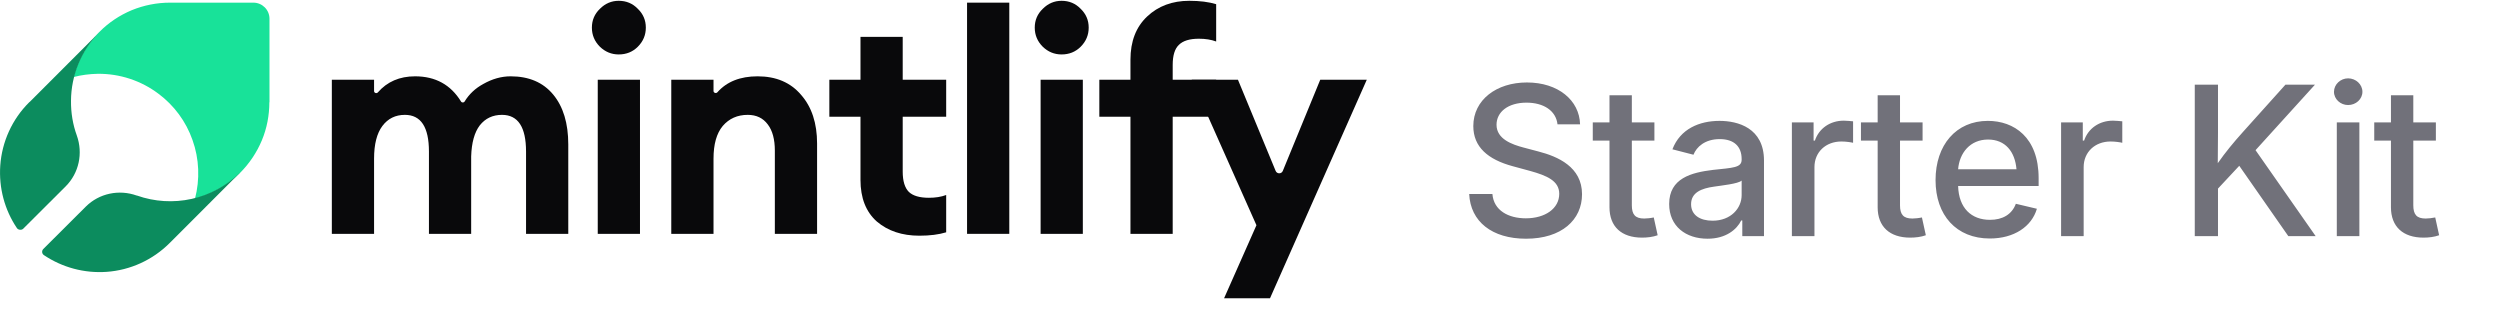
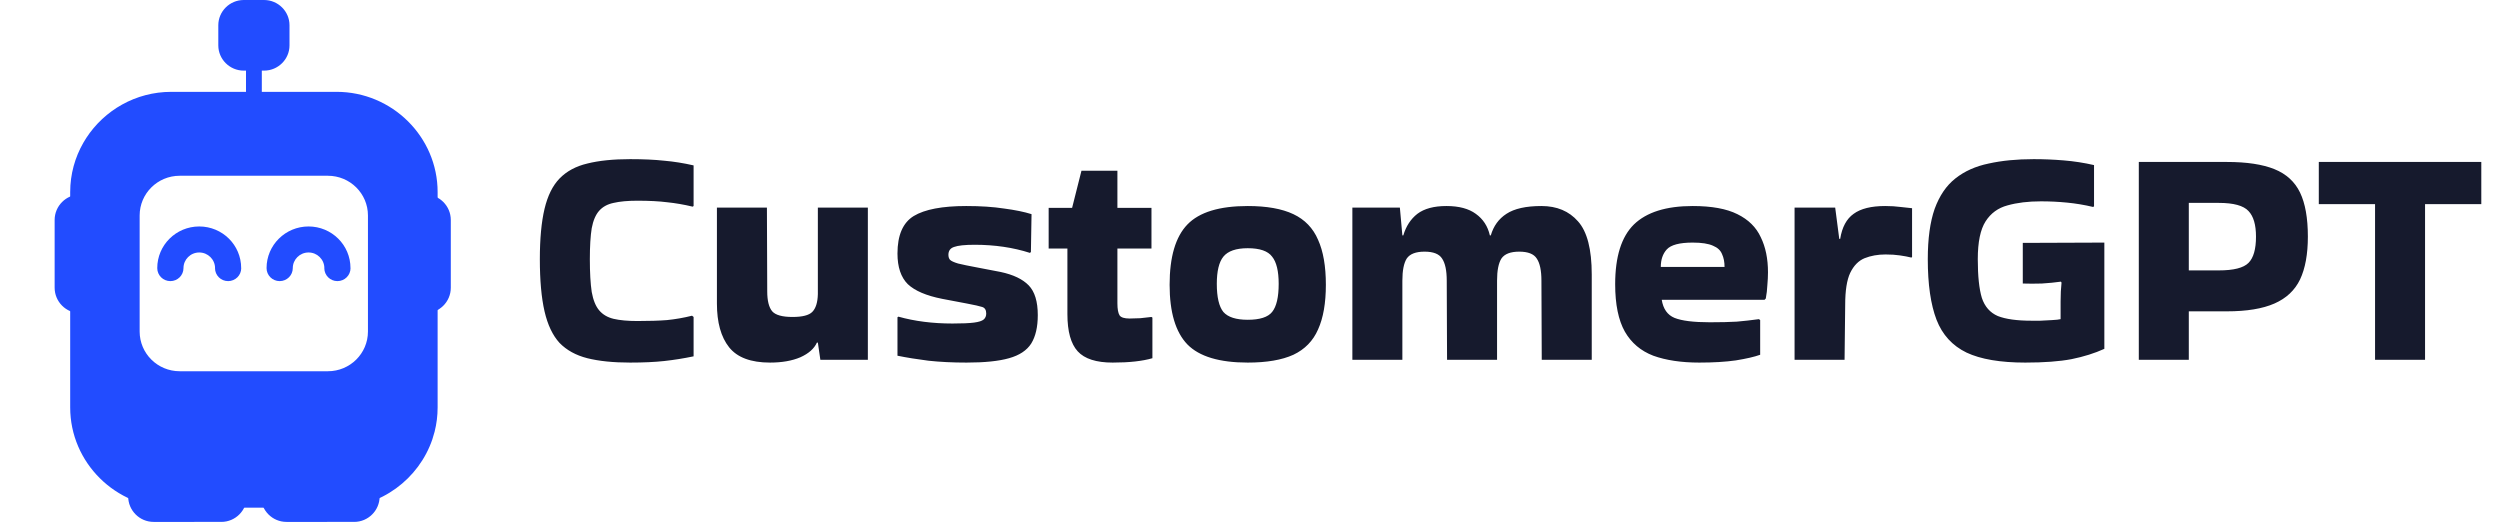
- <svg xmlns="http://www.w3.org/2000/svg" width="180" height="23" viewBox="0 0 180 23" fill="none">
-   <path d="M91.44 21.476H88.133L90.464 16.216L85.802 5.74H89.132L91.847 12.307C91.943 12.536 92.268 12.536 92.362 12.306L95.058 5.74H98.409L91.44 21.476Z" fill="#09090B" />
-   <path d="M81.393 16.837V8.403H79.152V5.74H81.393V4.297C81.393 2.98 81.792 1.944 82.592 1.19C83.391 0.435 84.404 0.058 85.633 0.058C86.387 0.058 87.031 0.139 87.564 0.302V2.988C87.208 2.854 86.794 2.788 86.32 2.788C85.655 2.788 85.174 2.936 84.878 3.232C84.582 3.513 84.434 3.994 84.434 4.674V5.74H87.564V8.403H84.434V16.837H81.393Z" fill="#09090B" />
-   <path d="M76.433 3.92C75.915 3.92 75.463 3.735 75.079 3.365C74.694 2.98 74.502 2.521 74.502 1.989C74.502 1.456 74.694 1.005 75.079 0.635C75.463 0.25 75.915 0.058 76.433 0.058C76.98 0.058 77.438 0.25 77.809 0.635C78.193 1.005 78.386 1.456 78.386 1.989C78.386 2.521 78.193 2.98 77.809 3.365C77.438 3.735 76.98 3.92 76.433 3.92ZM74.924 16.837V5.74H77.964V16.837H74.924Z" fill="#09090B" />
-   <path d="M69.628 16.837V0.191H72.669V16.837H69.628Z" fill="#09090B" />
-   <path d="M66.194 16.97C64.951 16.97 63.93 16.63 63.131 15.949C62.347 15.254 61.955 14.255 61.955 12.953V8.403H59.713V5.74H61.955V2.655H64.995V5.74H68.125V8.403H64.995V12.354C64.995 13.034 65.143 13.523 65.439 13.819C65.735 14.1 66.216 14.24 66.882 14.24C67.355 14.24 67.769 14.174 68.125 14.04V16.726C67.592 16.889 66.948 16.97 66.194 16.97Z" fill="#09090B" />
-   <path d="M48.332 16.837V5.74H51.373V6.551C51.373 6.688 51.559 6.748 51.65 6.646C52.328 5.879 53.293 5.495 54.546 5.495C55.878 5.495 56.921 5.939 57.676 6.827C58.445 7.7 58.83 8.869 58.83 10.334V16.837H55.789V10.844C55.789 10.03 55.619 9.402 55.279 8.958C54.939 8.499 54.458 8.27 53.836 8.27C53.096 8.27 52.497 8.536 52.038 9.069C51.594 9.601 51.373 10.386 51.373 11.421V16.837H48.332Z" fill="#09090B" />
-   <path d="M44.547 3.92C44.029 3.92 43.578 3.735 43.193 3.365C42.809 2.98 42.616 2.521 42.616 1.989C42.616 1.456 42.809 1.005 43.193 0.635C43.578 0.25 44.029 0.058 44.547 0.058C45.095 0.058 45.553 0.25 45.923 0.635C46.308 1.005 46.5 1.456 46.5 1.989C46.5 2.521 46.308 2.98 45.923 3.365C45.553 3.735 45.095 3.92 44.547 3.92ZM43.038 16.837V5.74H46.079V16.837H43.038Z" fill="#09090B" />
-   <path d="M37.875 16.837V10.911C37.875 9.15 37.298 8.27 36.144 8.27C35.478 8.27 34.945 8.521 34.546 9.024C34.161 9.527 33.954 10.275 33.924 11.266V16.837H30.884V10.911C30.884 9.15 30.306 8.27 29.152 8.27C28.472 8.27 27.932 8.536 27.532 9.069C27.133 9.601 26.933 10.386 26.933 11.421V16.837H23.892V5.74H26.933V6.559C26.933 6.695 27.116 6.755 27.206 6.652C27.878 5.881 28.771 5.495 29.885 5.495C31.349 5.495 32.452 6.1 33.193 7.309C33.252 7.404 33.395 7.403 33.454 7.307C33.774 6.78 34.219 6.361 34.79 6.05C35.441 5.68 36.099 5.495 36.765 5.495C38.082 5.495 39.103 5.932 39.828 6.805C40.553 7.678 40.916 8.876 40.916 10.4V16.837H37.875Z" fill="#09090B" />
-   <path d="M19.403 7.362V1.35C19.403 0.705 18.879 0.191 18.244 0.191H12.235C11.291 0.191 10.357 0.378 9.487 0.733C8.618 1.098 7.824 1.621 7.16 2.295L7.114 2.341C6.235 3.23 5.609 4.333 5.291 5.548C5.861 5.399 6.45 5.324 7.039 5.314C8.609 5.296 10.151 5.801 11.403 6.745C12.534 7.586 13.394 8.746 13.861 10.083C14.347 11.438 14.403 12.916 14.039 14.309C15.244 13.991 16.356 13.364 17.244 12.486L17.291 12.439C17.954 11.775 18.487 10.98 18.851 10.111C19.216 9.241 19.393 8.306 19.393 7.362H19.403Z" fill="#18E299" />
-   <path d="M5.112 7.26C5.121 5.416 5.857 3.646 7.151 2.324L2.151 7.326C2.133 7.344 2.114 7.354 2.095 7.372C0.876 8.583 0.14 10.204 0.019 11.918C-0.092 13.52 0.327 15.103 1.22 16.426C1.306 16.552 1.537 16.593 1.667 16.472L4.73 13.417C5.689 12.458 5.987 11.033 5.531 9.757C5.242 8.965 5.103 8.117 5.112 7.26Z" fill="#0C8C5E" />
-   <path d="M17.262 12.44C16.303 13.38 15.102 14.032 13.799 14.321C12.486 14.61 11.127 14.526 9.861 14.079C9.861 14.079 9.851 14.079 9.842 14.079C8.567 13.622 7.142 13.921 6.183 14.871L3.12 17.926C2.99 18.056 3.009 18.27 3.167 18.373C4.489 19.258 6.072 19.686 7.673 19.574C9.386 19.453 10.997 18.717 12.216 17.497L12.263 17.451L17.262 12.449V12.44Z" fill="#0C8C5E" />
-   <text x="105" y="17" font-family="Inter, ui-sans-serif, system-ui, -apple-system, sans-serif" font-size="15" font-weight="500" fill="#71717A" letter-spacing="-0.01em">Starter Kit</text>
+ <svg xmlns="http://www.w3.org/2000/svg" width="640" height="134" viewBox="0 0 640 134" fill="none">
+   <path fill-rule="evenodd" clip-rule="evenodd" d="M46.972 68.636C46.972 70.475 45.469 71.966 43.615 71.966C41.761 71.966 40.257 70.475 40.257 68.636C40.257 65.692 41.46 63.026 43.406 61.097C45.35 59.167 48.038 57.974 51.006 57.974C53.974 57.974 56.662 59.168 58.606 61.097C60.543 63.019 61.741 65.683 61.741 68.636H61.755C61.755 70.475 60.252 71.966 58.398 71.966C56.543 71.966 55.041 70.475 55.041 68.636H55.054C55.054 67.539 54.597 66.537 53.859 65.806C53.13 65.082 52.121 64.634 51.006 64.634C49.892 64.634 48.883 65.081 48.153 65.805C47.422 66.53 46.971 67.531 46.971 68.636" fill="#224CFF" />
+   <path fill-rule="evenodd" clip-rule="evenodd" d="M74.953 68.636C74.953 70.475 73.45 71.966 71.596 71.966C69.743 71.966 68.239 70.475 68.239 68.636C68.239 65.692 69.442 63.026 71.388 61.097C73.332 59.167 76.019 57.974 78.988 57.974C81.956 57.974 84.643 59.168 86.588 61.097C88.525 63.019 89.723 65.683 89.723 68.636H89.737C89.737 70.475 88.233 71.966 86.379 71.966C84.525 71.966 83.022 70.475 83.022 68.636H83.035C83.035 67.539 82.579 66.537 81.841 65.806C81.111 65.081 80.102 64.634 78.988 64.634C77.875 64.634 76.864 65.081 76.135 65.805C75.405 66.53 74.953 67.531 74.953 68.636Z" fill="#224CFF" />
+   <path fill-rule="evenodd" clip-rule="evenodd" d="M67.604 0.001C71.184 0.001 74.113 2.906 74.113 6.457V11.623C74.113 15.174 71.183 18.079 67.604 18.079H67.025V23.512H86.172C100.395 23.512 112.031 35.055 112.031 49.162V104.313C112.031 106.441 111.764 108.511 111.266 110.493L110.687 112.454C107.236 122.603 97.529 129.963 86.172 129.963H43.828C29.606 129.963 17.969 118.42 17.969 104.313V49.162C17.969 44.589 19.193 40.286 21.331 36.557L22.082 35.326C26.695 28.233 34.733 23.513 43.828 23.513H62.975V18.08H62.396C58.816 18.08 55.887 15.175 55.887 11.624V6.458C55.887 2.907 58.816 0.001 62.396 0.001V0L67.604 0.001ZM46 44.995C40.339 44.995 35.75 49.547 35.75 55.162V84.87C35.75 90.485 40.339 95.037 46 95.037H83.945C89.606 95.037 94.195 90.485 94.195 84.87V55.162C94.195 49.547 89.606 44.995 83.945 44.995H46Z" fill="#224CFF" />
+   <path d="M97.187 121.895C97.187 118.316 94.258 115.389 90.679 115.389L73.326 115.388V115.389C69.747 115.389 66.818 118.317 66.818 121.895V127.101C66.818 130.679 69.746 133.607 73.326 133.607L90.679 133.606C94.257 133.606 97.187 130.679 97.187 127.1V121.895Z" fill="#224CFF" />
+   <path d="M63.182 121.895C63.182 118.316 60.253 115.389 56.674 115.389L39.321 115.388V115.389C35.742 115.389 32.813 118.317 32.813 121.895V127.101C32.813 130.679 35.742 133.607 39.321 133.607L56.674 133.606C60.253 133.606 63.182 130.679 63.182 127.1V121.895Z" fill="#224CFF" />
+   <path d="M108.899 80.168C112.477 80.168 115.405 77.24 115.405 73.66L115.406 56.307H115.404C115.404 52.728 112.477 49.799 108.898 49.799H103.693C100.114 49.799 97.187 52.727 97.187 56.307L97.187 73.66C97.187 77.239 100.115 80.168 103.693 80.168H108.899Z" fill="#224CFF" />
+   <path d="M25.699 80.168C29.278 80.168 32.205 77.24 32.205 73.66L32.206 56.307H32.205C32.205 52.728 29.277 49.799 25.698 49.799H20.493C16.915 49.799 13.987 52.727 13.987 56.307L13.988 73.66C13.988 77.239 16.915 80.168 20.494 80.168H25.699Z" fill="#224CFF" />
+   <path d="M177.56 81.142V91.222C175 91.755 172.493 92.155 170.04 92.422C167.587 92.689 164.68 92.822 161.32 92.822C157 92.822 153.347 92.449 150.36 91.702C147.427 90.955 145.053 89.649 143.24 87.782C141.48 85.862 140.2 83.169 139.4 79.702C138.6 76.235 138.2 71.782 138.2 66.342C138.2 61.115 138.6 56.822 139.4 53.462C140.2 50.102 141.48 47.515 143.24 45.702C145.053 43.835 147.427 42.555 150.36 41.862C153.347 41.115 157 40.742 161.32 40.742C164.68 40.742 167.587 40.875 170.04 41.142C172.493 41.355 175 41.755 177.56 42.342V52.742L177.32 52.902C175.08 52.369 172.92 51.995 170.84 51.782C168.76 51.515 166.2 51.382 163.16 51.382C160.707 51.382 158.68 51.569 157.08 51.942C155.533 52.262 154.307 52.929 153.4 53.942C152.493 54.955 151.853 56.449 151.48 58.422C151.16 60.395 151 63.035 151 66.342C151 69.809 151.16 72.609 151.48 74.742C151.853 76.822 152.493 78.395 153.4 79.462C154.307 80.529 155.533 81.249 157.08 81.622C158.68 81.995 160.707 82.182 163.16 82.182C166.147 82.182 168.68 82.102 170.76 81.942C172.893 81.729 175.027 81.355 177.16 80.822L177.56 81.142ZM197.131 92.822C192.225 92.822 188.731 91.515 186.651 88.902C184.571 86.289 183.531 82.555 183.531 77.702V53.142H196.331L196.411 74.582C196.411 76.982 196.838 78.689 197.691 79.702C198.545 80.662 200.278 81.142 202.891 81.142C205.398 81.142 207.078 80.715 207.931 79.862C208.838 78.955 209.318 77.435 209.371 75.302V53.142H222.171V92.102H210.011L209.371 87.702H209.131C208.438 89.249 207.025 90.502 204.891 91.462C202.758 92.369 200.171 92.822 197.131 92.822ZM229.993 81.062C234.153 82.235 238.766 82.822 243.833 82.822C246.286 82.822 248.126 82.742 249.353 82.582C250.58 82.422 251.406 82.155 251.833 81.782C252.26 81.409 252.473 80.902 252.473 80.262C252.473 79.355 252.126 78.795 251.433 78.582C250.793 78.369 249.486 78.075 247.513 77.702L241.193 76.502C237.14 75.702 234.206 74.449 232.393 72.742C230.633 70.982 229.753 68.369 229.753 64.902C229.753 60.209 231.14 57.009 233.913 55.302C236.74 53.595 241.22 52.742 247.353 52.742C251.033 52.742 254.26 52.955 257.033 53.382C259.86 53.755 262.206 54.235 264.073 54.822L263.913 64.502L263.673 64.742C259.353 63.355 254.633 62.662 249.513 62.662C247.006 62.662 245.246 62.849 244.233 63.222C243.273 63.542 242.793 64.209 242.793 65.222C242.793 65.755 242.926 66.182 243.193 66.502C243.513 66.822 244.206 67.142 245.273 67.462C246.34 67.729 248.02 68.075 250.313 68.502L256.153 69.622C259.406 70.315 261.806 71.462 263.353 73.062C264.9 74.662 265.673 77.195 265.673 80.662C265.673 83.702 265.113 86.129 263.993 87.942C262.873 89.702 260.98 90.955 258.313 91.702C255.7 92.449 252.073 92.822 247.433 92.822C243.913 92.822 240.66 92.662 237.673 92.342C234.74 91.969 232.1 91.542 229.753 91.062V81.222L229.993 81.062ZM273.256 80.422V63.622H268.456V53.222H274.456L276.856 43.702H286.056V53.222H294.776V63.622H286.056V77.622C286.056 79.115 286.243 80.155 286.616 80.742C286.99 81.275 287.843 81.542 289.176 81.542C290.03 81.542 290.936 81.515 291.896 81.462C292.856 81.355 293.816 81.249 294.776 81.142L295.016 81.302V91.702C292.456 92.449 289.07 92.822 284.856 92.822C280.643 92.822 277.656 91.862 275.896 89.942C274.136 88.022 273.256 84.849 273.256 80.422ZM299.422 72.902C299.422 65.755 300.942 60.609 303.982 57.462C307.022 54.315 312.169 52.742 319.422 52.742C324.275 52.742 328.169 53.435 331.102 54.822C334.035 56.209 336.142 58.395 337.422 61.382C338.755 64.315 339.422 68.155 339.422 72.902C339.422 77.595 338.755 81.409 337.422 84.342C336.142 87.275 334.035 89.435 331.102 90.822C328.169 92.155 324.275 92.822 319.422 92.822C312.169 92.822 307.022 91.275 303.982 88.182C300.942 85.035 299.422 79.942 299.422 72.902ZM319.422 81.862C322.515 81.862 324.595 81.195 325.662 79.862C326.782 78.475 327.342 76.075 327.342 72.662C327.342 69.409 326.782 67.089 325.662 65.702C324.595 64.262 322.515 63.542 319.422 63.542C316.435 63.542 314.355 64.262 313.182 65.702C312.062 67.089 311.502 69.409 311.502 72.662C311.502 76.075 312.062 78.475 313.182 79.862C314.355 81.195 316.435 81.862 319.422 81.862ZM394.606 52.742C398.553 52.742 401.673 54.049 403.966 56.662C406.313 59.275 407.486 63.809 407.486 70.262V92.102H394.686L394.606 71.862C394.606 69.249 394.206 67.355 393.406 66.182C392.66 65.009 391.166 64.422 388.926 64.422C386.686 64.422 385.166 65.009 384.366 66.182C383.62 67.355 383.246 69.249 383.246 71.862V92.102H370.446L370.366 71.862C370.366 69.249 369.966 67.355 369.166 66.182C368.42 65.009 366.926 64.422 364.686 64.422C362.446 64.422 360.926 65.009 360.126 66.182C359.38 67.355 359.006 69.249 359.006 71.862V92.102H346.206V53.142H358.366L359.006 60.262H359.246C359.94 57.915 361.14 56.075 362.846 54.742C364.606 53.409 367.086 52.742 370.286 52.742C373.486 52.742 375.993 53.409 377.806 54.742C379.673 56.075 380.873 57.915 381.406 60.262H381.646C382.34 57.862 383.673 56.022 385.646 54.742C387.673 53.409 390.66 52.742 394.606 52.742ZM450.604 90.822C449.111 91.355 447.031 91.835 444.364 92.262C441.751 92.635 438.631 92.822 435.004 92.822C430.418 92.822 426.498 92.235 423.244 91.062C420.044 89.835 417.618 87.782 415.964 84.902C414.311 81.969 413.484 77.915 413.484 72.742C413.484 65.702 415.084 60.609 418.284 57.462C421.538 54.315 426.551 52.742 433.324 52.742C438.178 52.742 441.991 53.435 444.764 54.822C447.591 56.209 449.591 58.182 450.764 60.742C451.991 63.249 452.604 66.235 452.604 69.702C452.604 70.715 452.551 71.809 452.444 72.982C452.391 74.155 452.258 75.302 452.044 76.422L451.724 76.742H425.404C425.778 79.089 426.871 80.635 428.684 81.382C430.551 82.129 433.564 82.502 437.724 82.502C440.498 82.502 442.791 82.449 444.604 82.342C446.471 82.182 448.364 81.969 450.284 81.702L450.604 81.942V90.822ZM441.484 68.342C441.484 67.062 441.271 65.969 440.844 65.062C440.471 64.102 439.698 63.382 438.524 62.902C437.351 62.369 435.618 62.102 433.324 62.102C429.964 62.102 427.751 62.689 426.684 63.862C425.671 64.982 425.164 66.475 425.164 68.342H441.484ZM472.209 92.102H459.409V53.142H469.809L470.849 61.142H471.089C471.569 58.155 472.716 56.022 474.529 54.742C476.343 53.409 479.036 52.742 482.609 52.742C484.049 52.742 485.356 52.822 486.529 52.982C487.703 53.089 488.689 53.195 489.489 53.302V65.782L489.329 65.942C488.476 65.729 487.489 65.542 486.369 65.382C485.303 65.222 484.076 65.142 482.689 65.142C480.716 65.142 478.929 65.462 477.329 66.102C475.783 66.742 474.556 67.995 473.649 69.862C472.796 71.675 472.369 74.395 472.369 78.022L472.209 92.102ZM527.513 77.142C527.513 75.382 527.593 73.782 527.753 72.342L527.593 72.102C526.099 72.315 524.473 72.475 522.713 72.582C520.953 72.635 519.326 72.635 517.833 72.582V62.182L538.713 62.102V89.302C536.259 90.422 533.459 91.302 530.312 91.942C527.219 92.529 523.273 92.822 518.473 92.822C512.073 92.822 507.059 91.969 503.433 90.262C499.806 88.502 497.246 85.702 495.753 81.862C494.259 77.969 493.513 72.795 493.513 66.342C493.513 61.115 494.099 56.822 495.273 53.462C496.499 50.102 498.259 47.515 500.553 45.702C502.899 43.835 505.753 42.555 509.113 41.862C512.473 41.115 516.313 40.742 520.633 40.742C523.193 40.742 525.753 40.849 528.313 41.062C530.926 41.275 533.513 41.675 536.073 42.262V52.822L535.833 52.982C533.593 52.449 531.353 52.075 529.113 51.862C526.926 51.649 524.713 51.542 522.473 51.542C519.219 51.542 516.366 51.889 513.913 52.582C511.513 53.222 509.646 54.582 508.313 56.662C506.979 58.742 506.313 61.969 506.313 66.342C506.313 70.662 506.659 73.969 507.353 76.262C508.099 78.502 509.459 80.049 511.432 80.902C513.459 81.702 516.339 82.102 520.073 82.102C520.553 82.102 521.299 82.102 522.313 82.102C523.326 82.049 524.339 81.995 525.353 81.942C526.366 81.889 527.086 81.809 527.513 81.702V77.142ZM560.334 92.102H547.534V41.462H570.094C575.161 41.462 579.214 42.075 582.254 43.302C585.294 44.529 587.481 46.529 588.814 49.302C590.148 52.075 590.814 55.835 590.814 60.582C590.814 65.062 590.148 68.715 588.814 71.542C587.481 74.315 585.294 76.369 582.254 77.702C579.214 79.035 575.161 79.702 570.094 79.702H560.334V92.102ZM568.014 51.942H560.334V69.222H568.014C571.801 69.222 574.334 68.582 575.614 67.302C576.894 66.022 577.534 63.782 577.534 60.582C577.534 57.542 576.894 55.355 575.614 54.022C574.334 52.635 571.801 51.942 568.014 51.942ZM608.013 92.102V52.262H593.613V41.462H635.213V52.262H620.813V92.102H608.013Z" fill="#161A2D" />
</svg>
